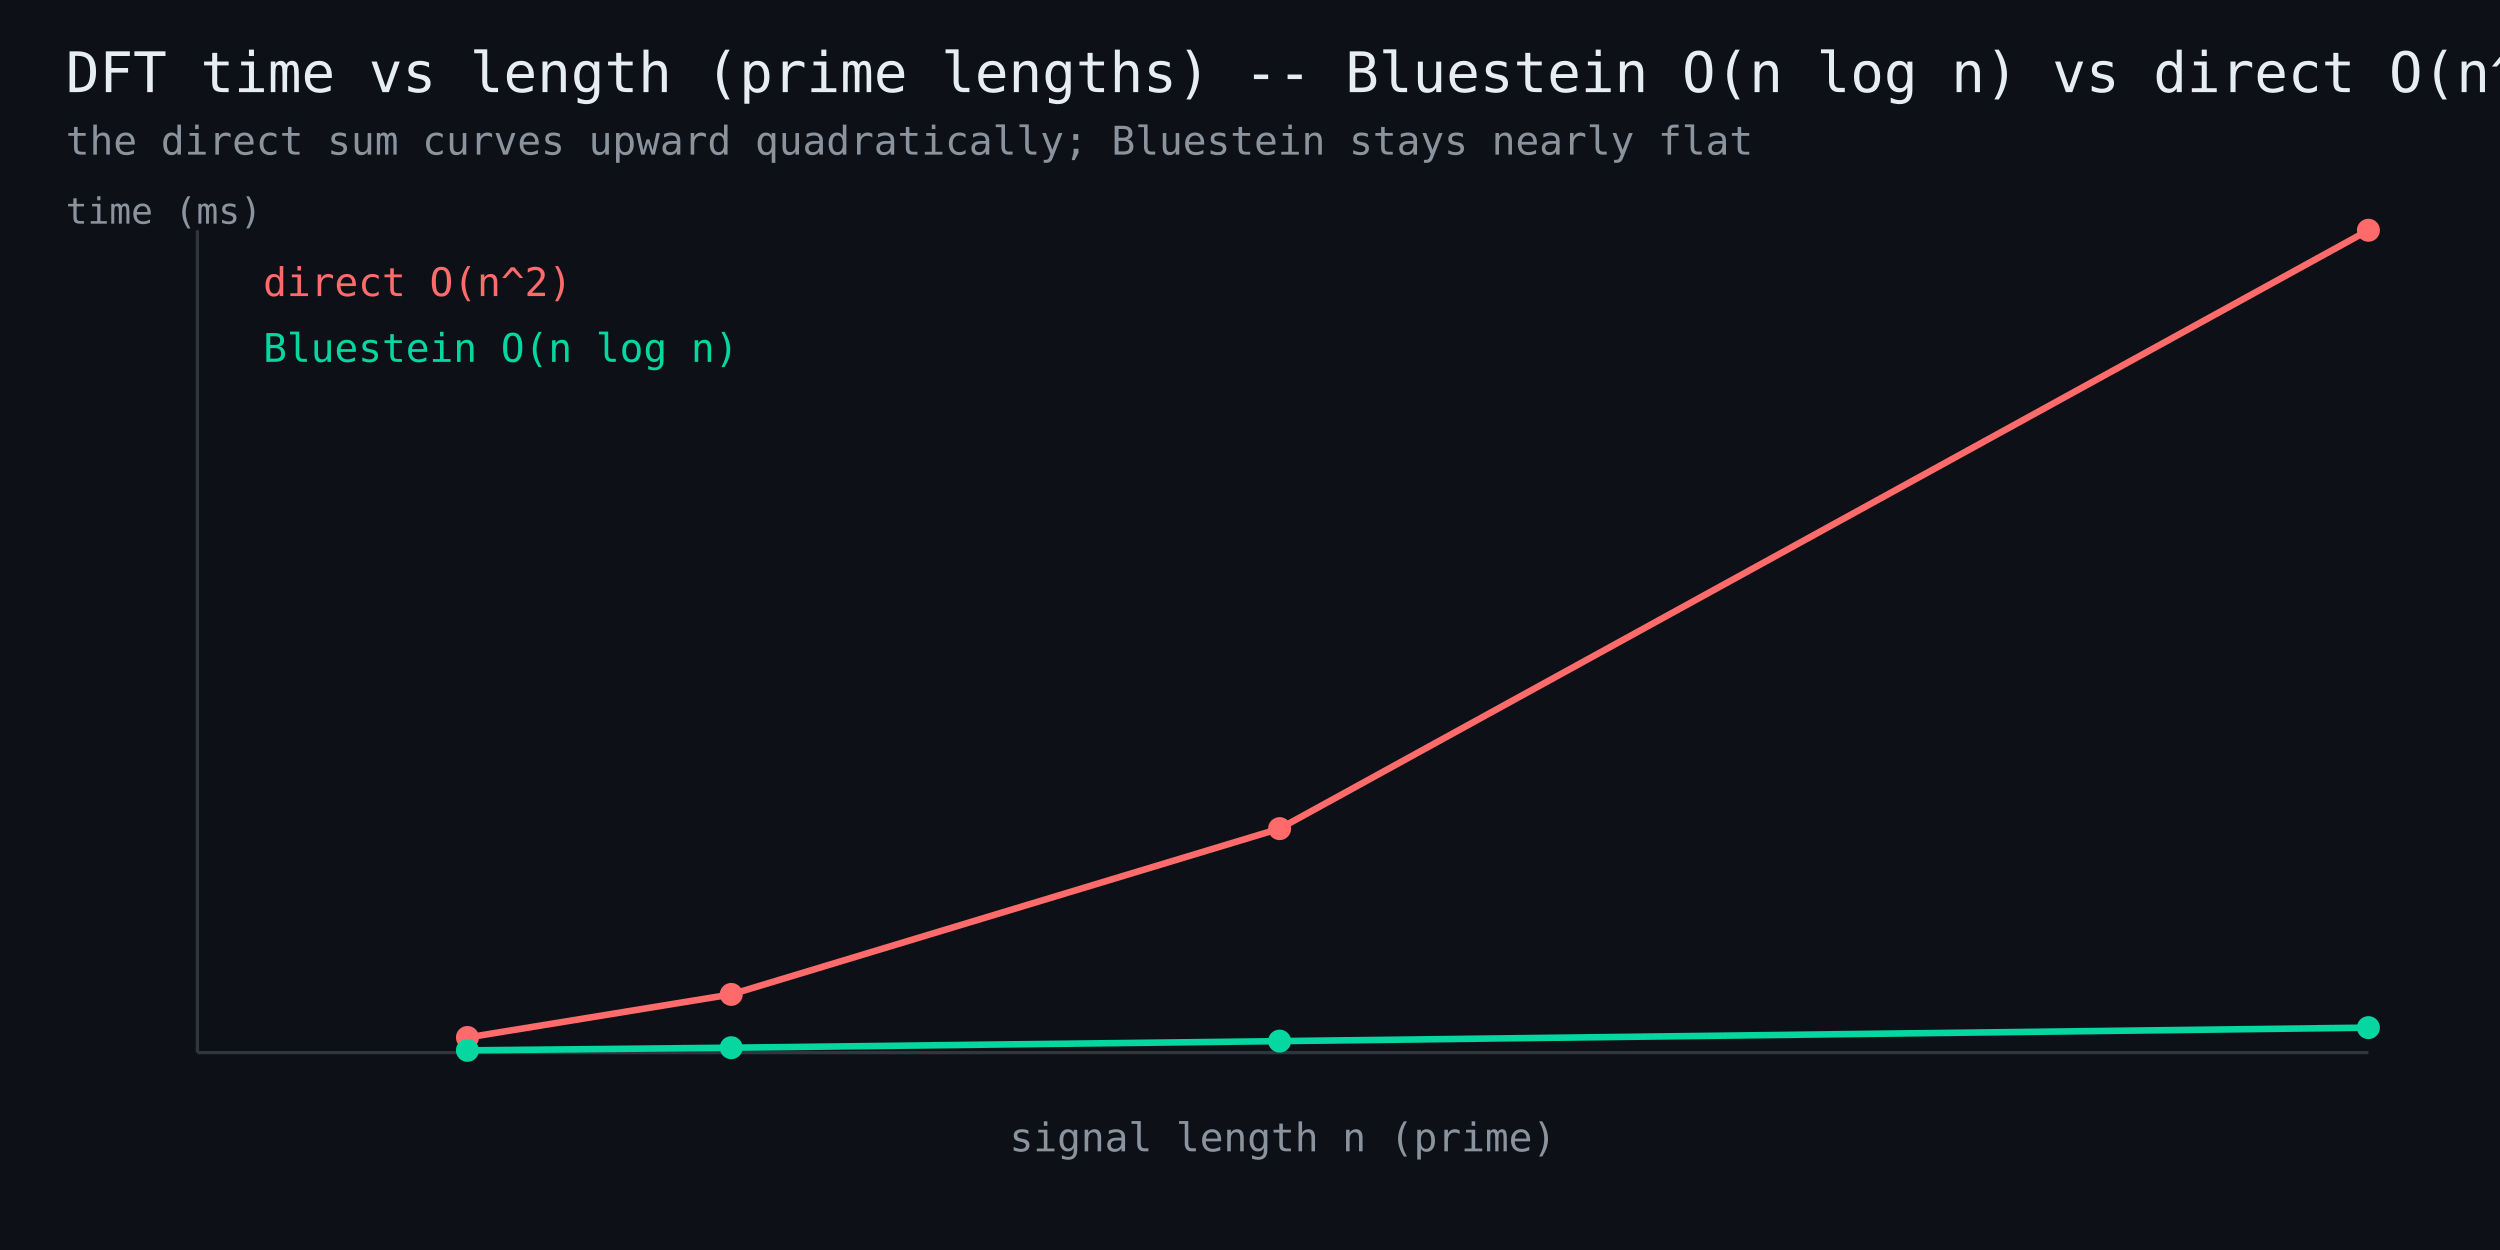
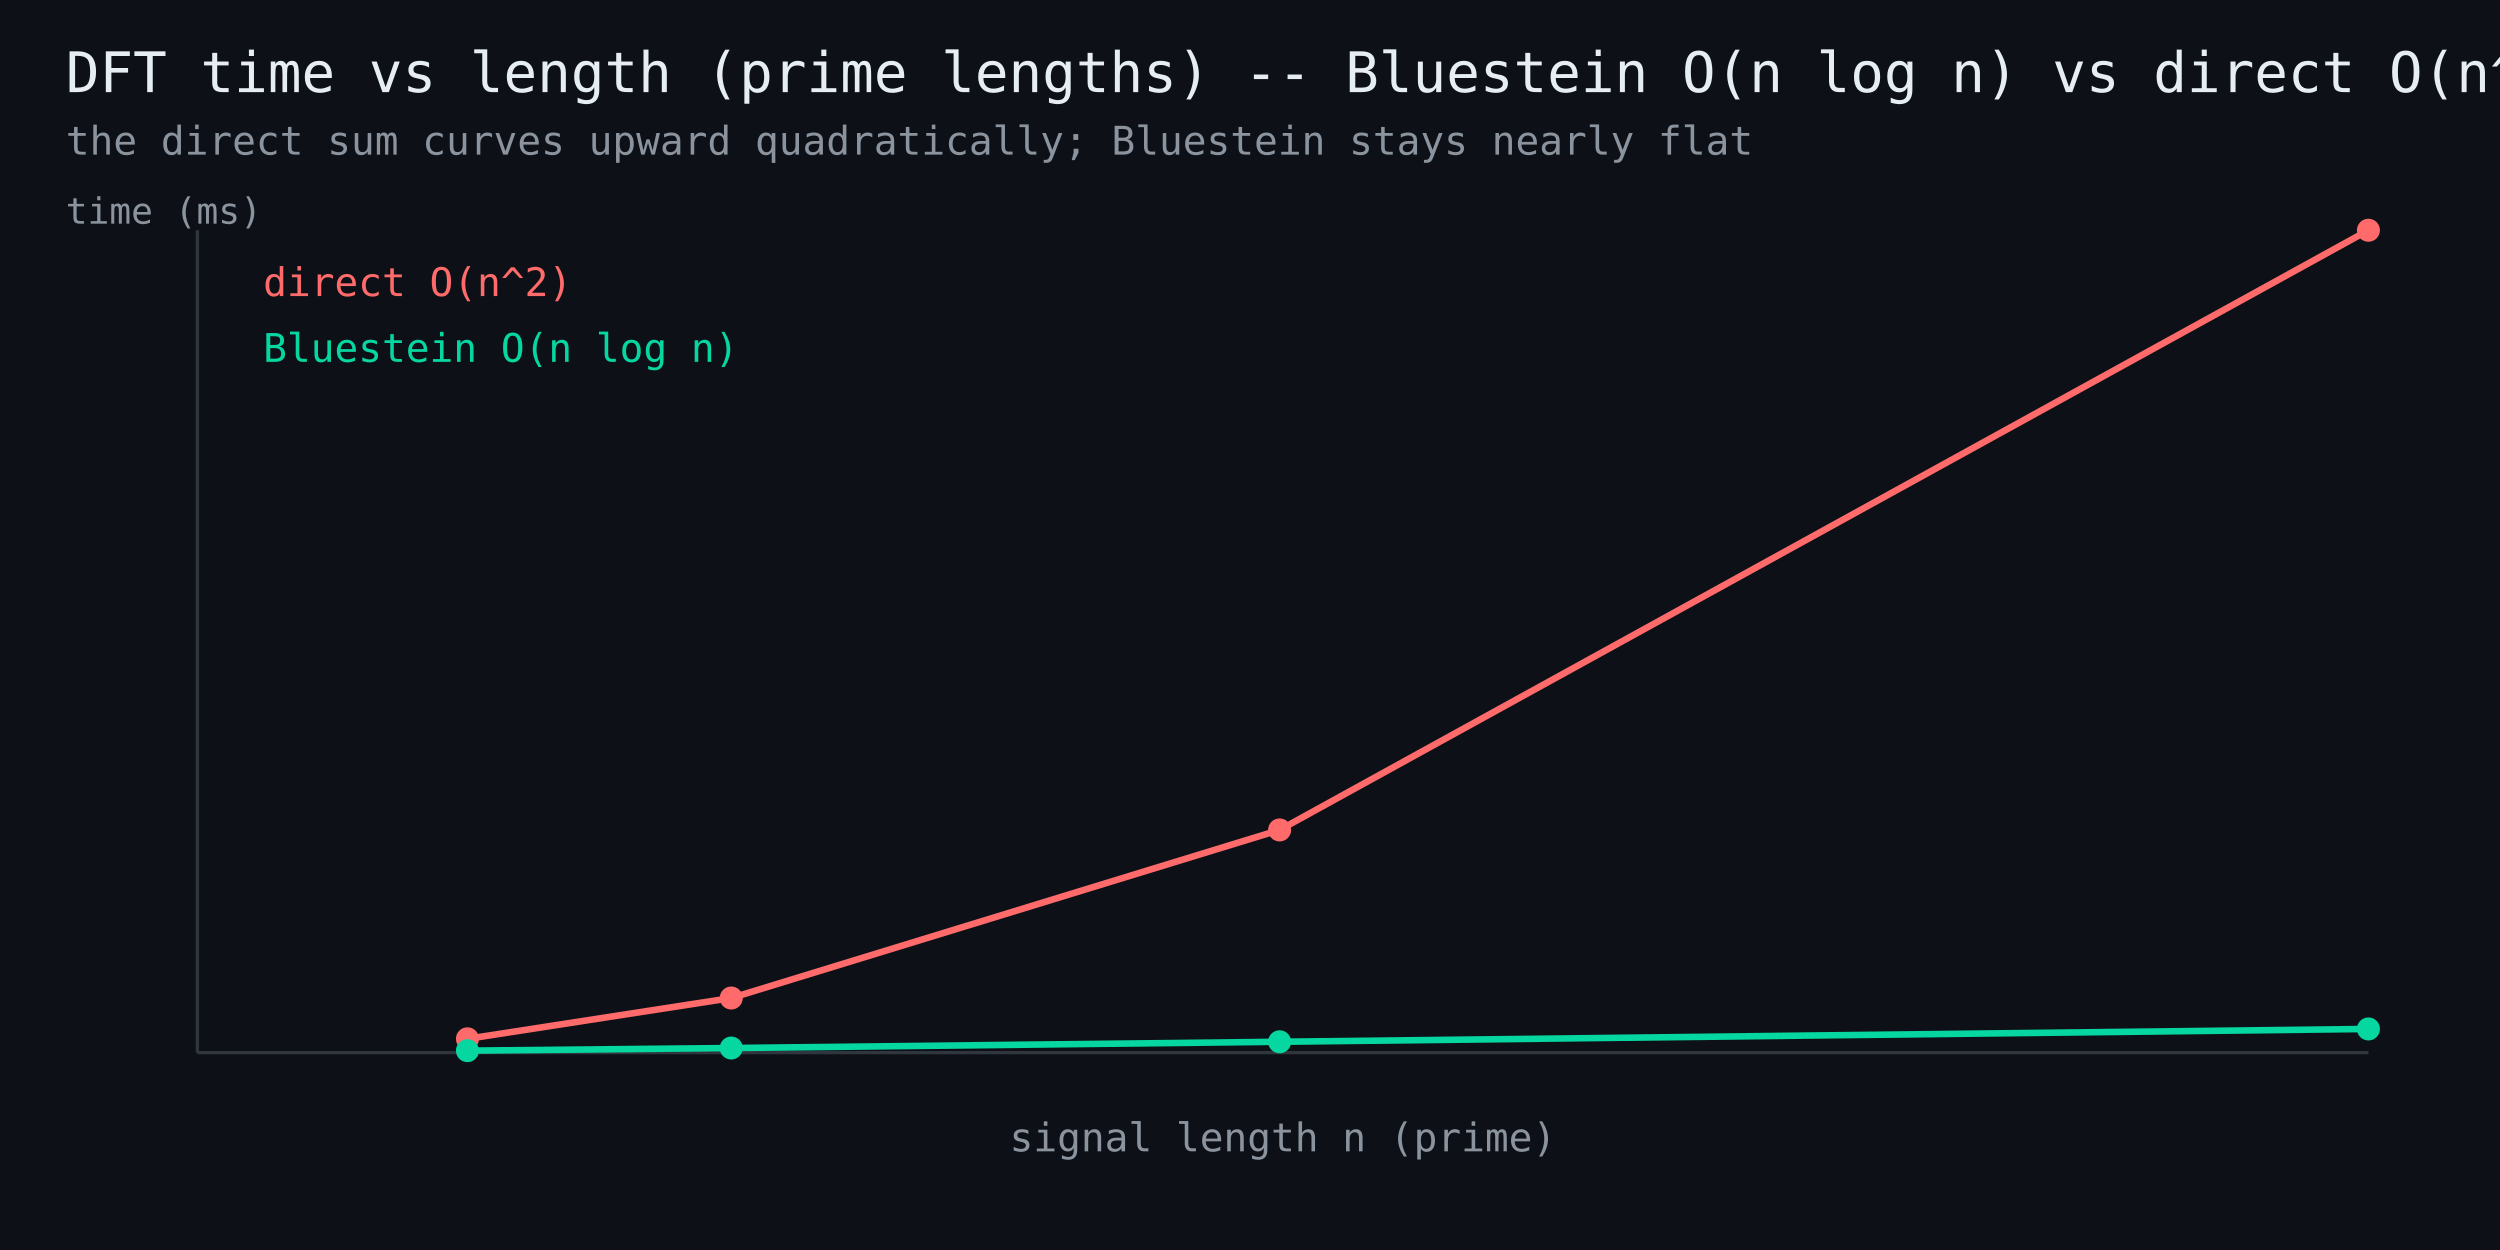
<svg xmlns="http://www.w3.org/2000/svg" width="760" height="380" viewBox="0 0 760 380" font-family="monospace">
  <rect width="760" height="380" fill="#0d1117" />
  <text x="20" y="28" fill="#e6edf3" font-size="17">DFT time vs length (prime lengths) -- Bluestein O(n log n) vs direct O(n^2)</text>
  <text x="20" y="47" fill="#8b949e" font-size="12">the direct sum curves upward quadratically; Bluestein stays nearly flat</text>
  <line x1="60" y1="320" x2="720" y2="320" stroke="#30363d" stroke-width="1" />
  <line x1="60" y1="320" x2="60" y2="70" stroke="#30363d" stroke-width="1" />
-   <polyline points="142.1,315.4 222.3,302.3 389.0,251.9 720.0,70.0" fill="none" stroke="#ff6b6b" stroke-width="2" />
-   <circle cx="142.1" cy="315.4" r="3.5" fill="#ff6b6b" />
-   <circle cx="222.3" cy="302.3" r="3.5" fill="#ff6b6b" />
-   <circle cx="389.0" cy="251.9" r="3.5" fill="#ff6b6b" />
+   <polyline points="142.1,315.8 222.3,303.4 389.0,252.3 720.0,70.0" fill="none" stroke="#ff6b6b" stroke-width="2" />
+   <circle cx="142.1" cy="315.8" r="3.5" fill="#ff6b6b" />
+   <circle cx="222.3" cy="303.4" r="3.5" fill="#ff6b6b" />
+   <circle cx="389.0" cy="252.3" r="3.5" fill="#ff6b6b" />
  <circle cx="720.0" cy="70.0" r="3.5" fill="#ff6b6b" />
  <text x="80" y="90" fill="#ff6b6b" font-size="12">direct O(n^2)</text>
-   <polyline points="142.1,319.3 222.3,318.5 389.0,316.5 720.0,312.4" fill="none" stroke="#06d6a0" stroke-width="2" />
-   <circle cx="142.1" cy="319.3" r="3.5" fill="#06d6a0" />
-   <circle cx="222.3" cy="318.5" r="3.5" fill="#06d6a0" />
-   <circle cx="389.0" cy="316.5" r="3.5" fill="#06d6a0" />
-   <circle cx="720.0" cy="312.4" r="3.5" fill="#06d6a0" />
+   <polyline points="142.1,319.4 222.3,318.6 389.0,316.7 720.0,312.8" fill="none" stroke="#06d6a0" stroke-width="2" />
+   <circle cx="142.1" cy="319.4" r="3.5" fill="#06d6a0" />
+   <circle cx="222.3" cy="318.6" r="3.5" fill="#06d6a0" />
+   <circle cx="389.0" cy="316.7" r="3.5" fill="#06d6a0" />
+   <circle cx="720.0" cy="312.8" r="3.5" fill="#06d6a0" />
  <text x="80" y="110" fill="#06d6a0" font-size="12">Bluestein O(n log n)</text>
  <text x="390" y="350" fill="#8b949e" font-size="12" text-anchor="middle">signal length n (prime)</text>
  <text x="20" y="68" fill="#8b949e" font-size="11">time (ms)</text>
</svg>
